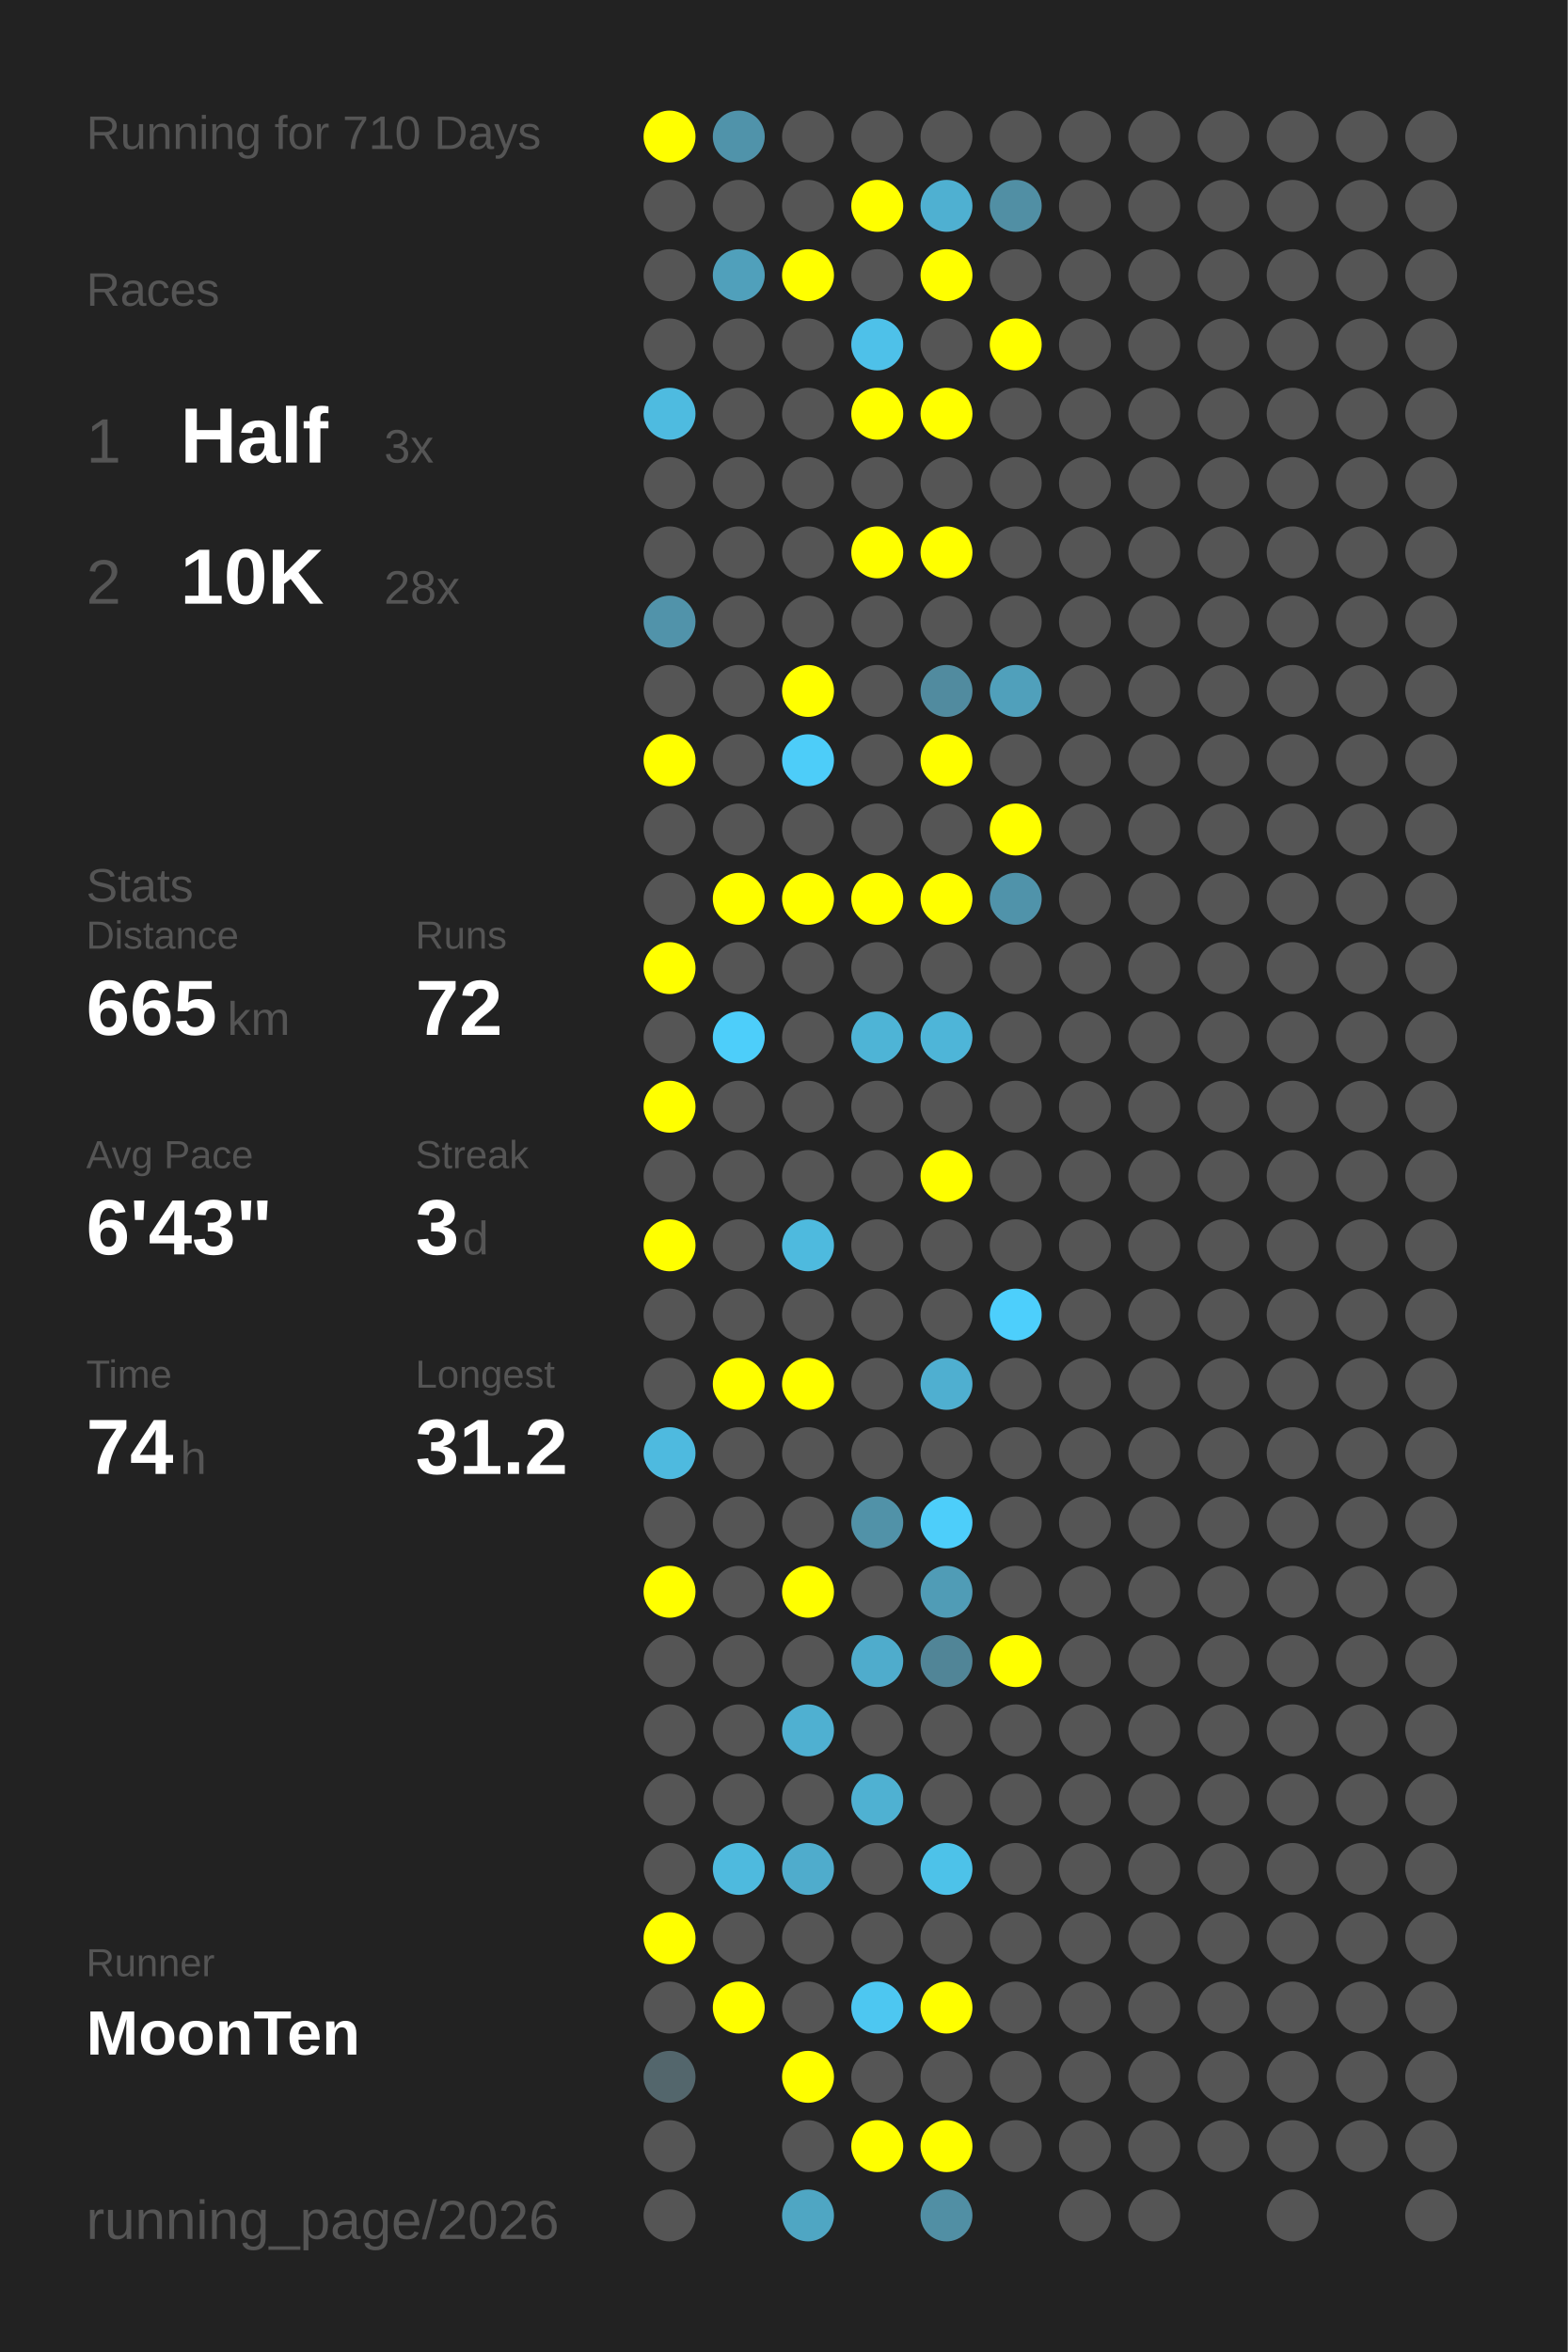
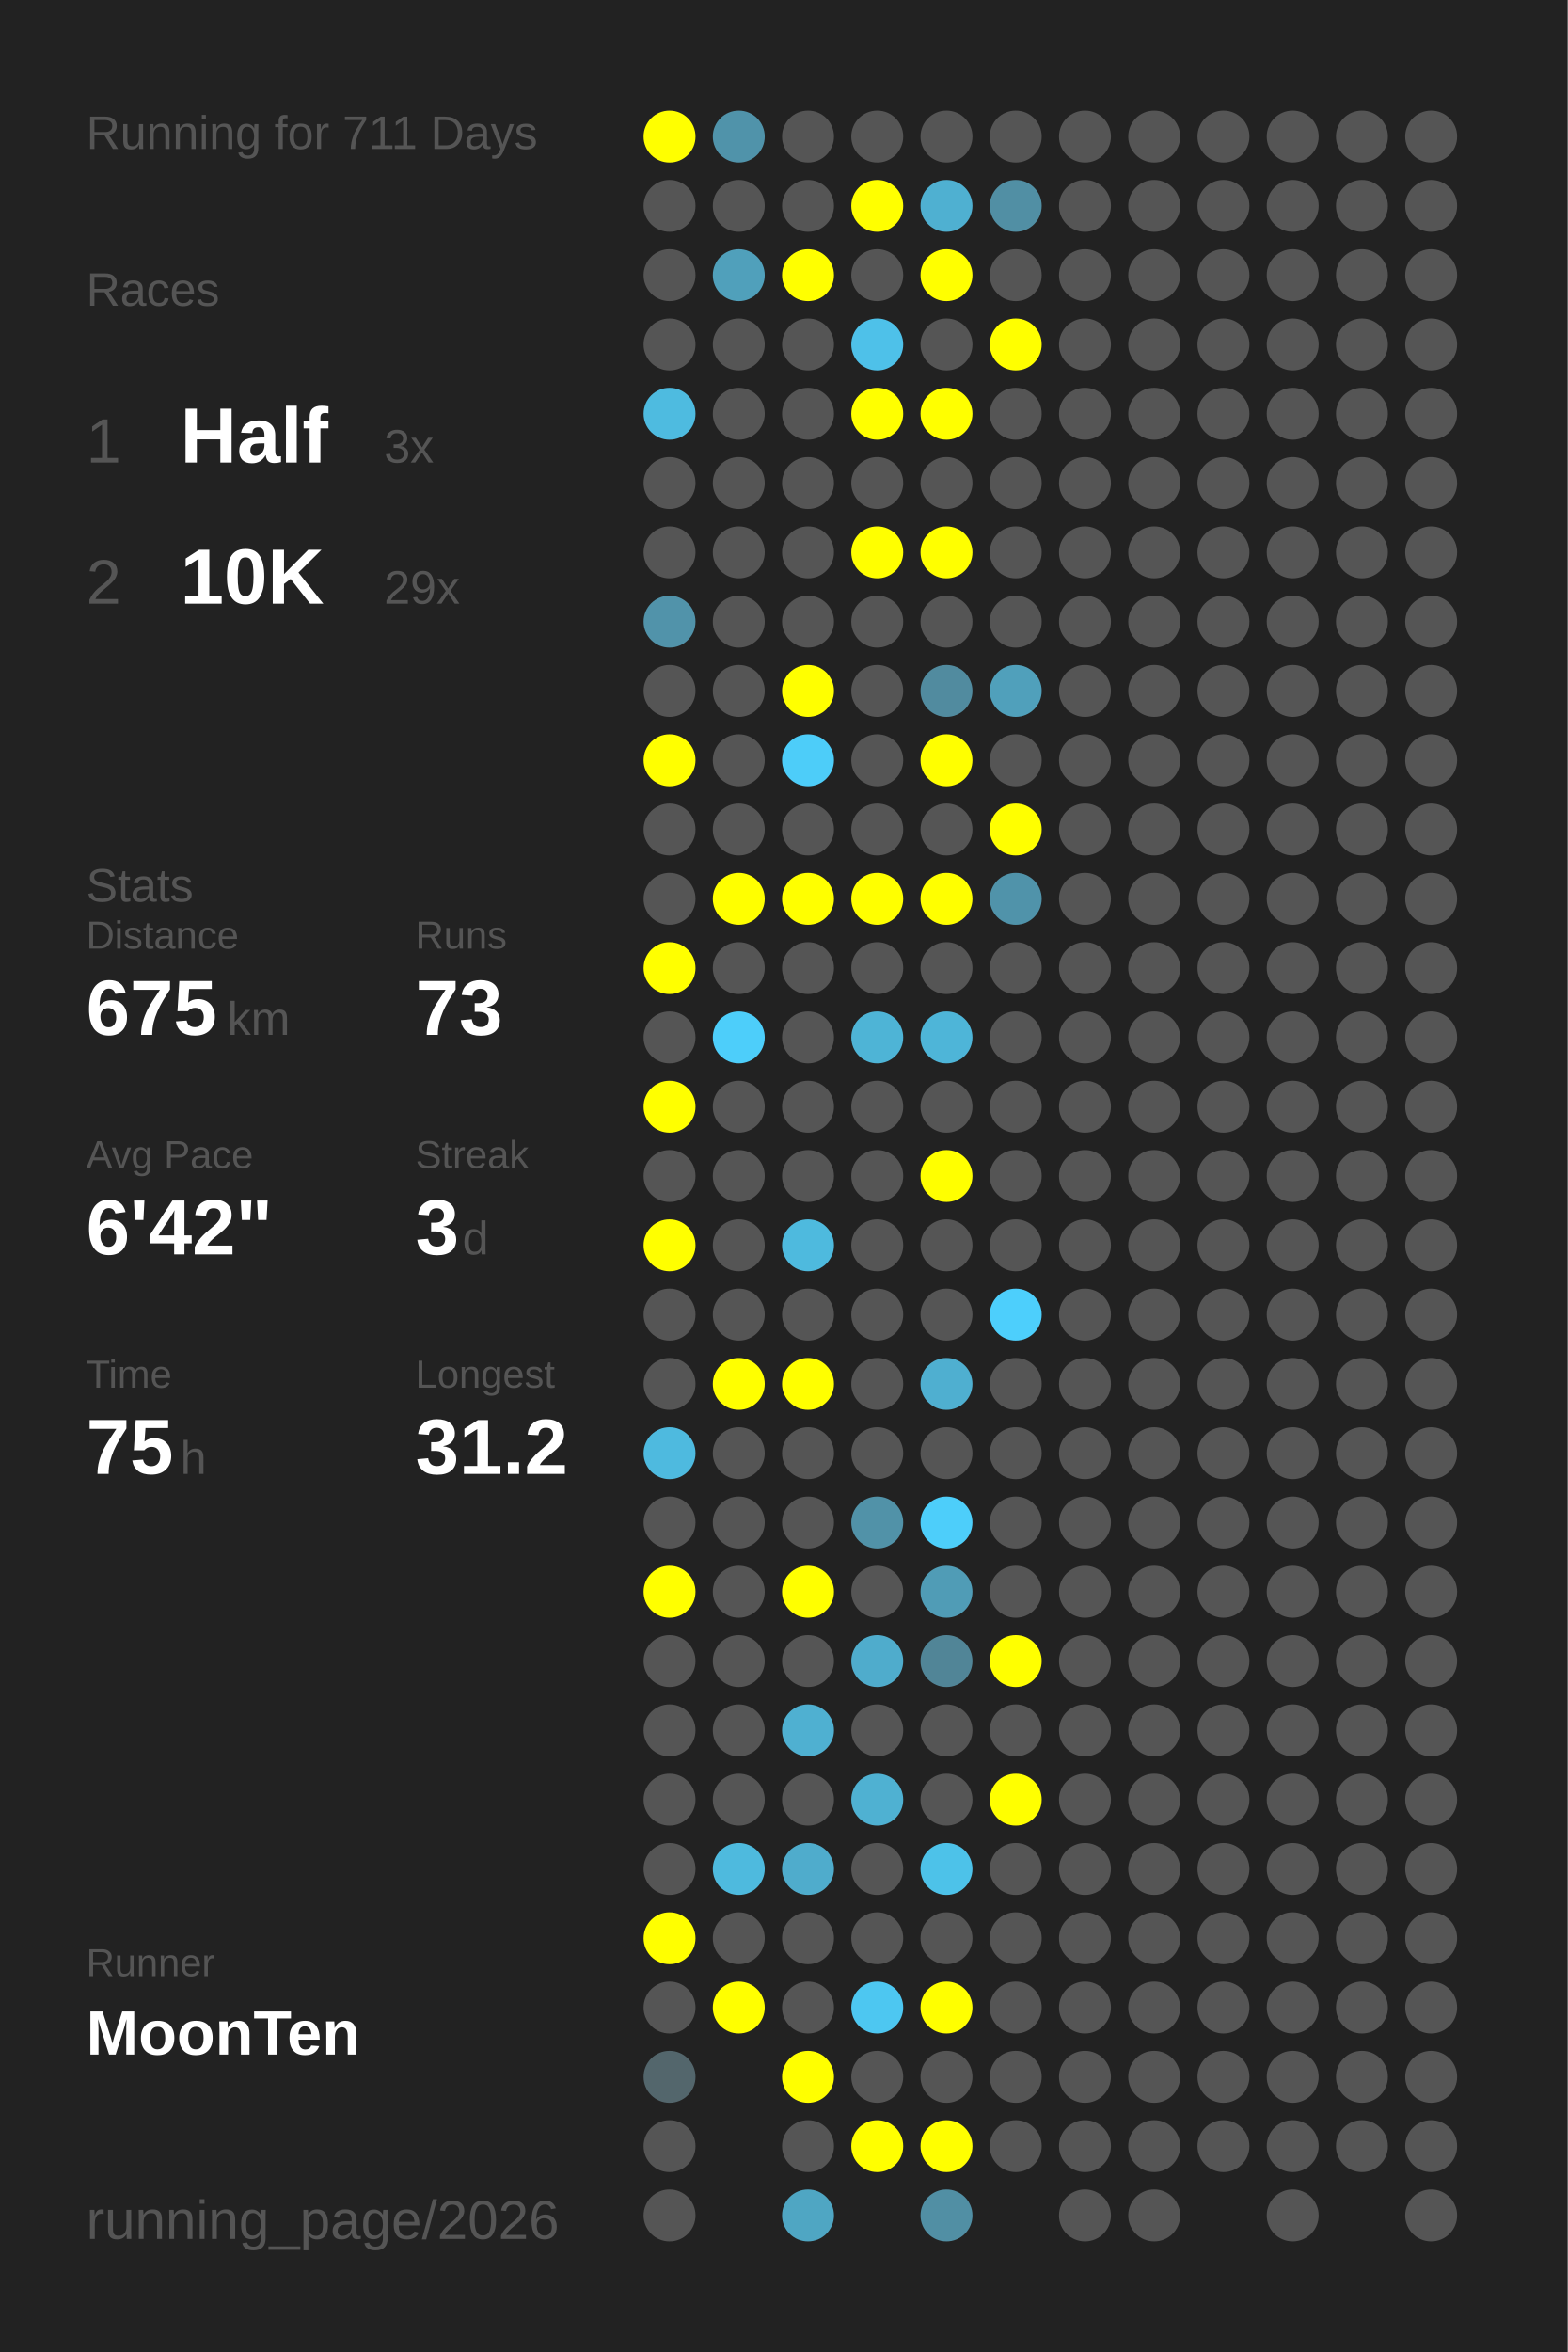
<svg xmlns="http://www.w3.org/2000/svg" baseProfile="full" height="300mm" version="1.1" viewBox="0,0,200,300" width="200mm">
  <defs />
  <rect fill="#222222" height="300" width="200" x="0" y="0" />
-   <text fill="#555555" style="font-size:6px; font-family:Arial;" x="11" y="19">Running for 710 Days</text>
+   <text fill="#555555" style="font-size:6px; font-family:Arial;" x="11" y="19">Running for 711 Days</text>
  <text fill="#555555" style="font-size:6px; font-family:Arial;" x="11" y="39">Races</text>
  <text fill="#555555" style="font-size:8px; font-family:Arial;" x="11" y="59">1</text>
  <text fill="#FFFFFF" style="font-size:10px; font-family:Arial; font-weight:bold;" x="23" y="59">Half</text>
  <text fill="#555555" style="font-size:6px; font-family:Arial;" x="49" y="59">3x</text>
  <text fill="#555555" style="font-size:8px; font-family:Arial;" x="11" y="77">2</text>
  <text fill="#FFFFFF" style="font-size:10px; font-family:Arial; font-weight:bold;" x="23" y="77">10K</text>
-   <text fill="#555555" style="font-size:6px; font-family:Arial;" x="49" y="77">28x</text>
+   <text fill="#555555" style="font-size:6px; font-family:Arial;" x="49" y="77">29x</text>
  <text fill="#555555" style="font-size:6px; font-family:Arial;" x="11" y="115">Stats</text>
  <text fill="#555555" style="font-size:5px; font-family:Arial;" x="11" y="121">Distance</text>
-   <text fill="#FFFFFF" style="font-size:10px; font-family:Arial; font-weight:bold;" x="11" y="132">665</text>
+   <text fill="#FFFFFF" style="font-size:10px; font-family:Arial; font-weight:bold;" x="11" y="132">675</text>
  <text fill="#555555" style="font-size:6px; font-family:Arial;" x="29" y="132">km</text>
  <text fill="#555555" style="font-size:5px; font-family:Arial;" x="53" y="121">Runs</text>
-   <text fill="#FFFFFF" style="font-size:10px; font-family:Arial; font-weight:bold;" x="53" y="132">72</text>
+   <text fill="#FFFFFF" style="font-size:10px; font-family:Arial; font-weight:bold;" x="53" y="132">73</text>
  <text fill="#555555" style="font-size:5px; font-family:Arial;" x="11" y="149">Avg Pace</text>
-   <text fill="#FFFFFF" style="font-size:10px; font-family:Arial; font-weight:bold;" x="11" y="160">6'43"</text>
+   <text fill="#FFFFFF" style="font-size:10px; font-family:Arial; font-weight:bold;" x="11" y="160">6'42"</text>
  <text fill="#555555" style="font-size:5px; font-family:Arial;" x="53" y="149">Streak</text>
  <text fill="#FFFFFF" style="font-size:10px; font-family:Arial; font-weight:bold;" x="53" y="160">3</text>
  <text fill="#555555" style="font-size:6px; font-family:Arial;" x="59" y="160">d</text>
  <text fill="#555555" style="font-size:5px; font-family:Arial;" x="11" y="177">Time</text>
-   <text fill="#FFFFFF" style="font-size:10px; font-family:Arial; font-weight:bold;" x="11" y="188">74</text>
+   <text fill="#FFFFFF" style="font-size:10px; font-family:Arial; font-weight:bold;" x="11" y="188">75</text>
  <text fill="#555555" style="font-size:6px; font-family:Arial;" x="23" y="188">h</text>
  <text fill="#555555" style="font-size:5px; font-family:Arial;" x="53" y="177">Longest</text>
  <text fill="#FFFFFF" style="font-size:10px; font-family:Arial; font-weight:bold;" x="53" y="188">31.2</text>
  <text fill="#555555" style="font-size:5px; font-family:Arial;" x="11" y="252.065">Runner</text>
  <text fill="#FFFFFF" style="font-size:8px; font-family:Arial; font-weight:bold;" x="11" y="262.065">MoonTen</text>
  <text fill="#555555" style="font-size:7px; font-family:Arial;" x="11" y="285.581">running_page/2026</text>
  <circle cx="85.417" cy="17.419" fill="#FFFF00" r="3.312" />
  <circle cx="85.417" cy="26.258" fill="#555555" r="3.312" />
  <circle cx="85.417" cy="35.097" fill="#555555" r="3.312" />
  <circle cx="85.417" cy="43.935" fill="#555555" r="3.312" />
  <circle cx="85.417" cy="52.774" fill="#4ebbe0" r="3.312" />
  <circle cx="85.417" cy="61.613" fill="#555555" r="3.312" />
  <circle cx="85.417" cy="70.452" fill="#555555" r="3.312" />
  <circle cx="85.417" cy="79.29" fill="#5193aa" r="3.312" />
  <circle cx="85.417" cy="88.129" fill="#555555" r="3.312" />
  <circle cx="85.417" cy="96.968" fill="#FFFF00" r="3.312" />
  <circle cx="85.417" cy="105.806" fill="#555555" r="3.312" />
  <circle cx="85.417" cy="114.645" fill="#555555" r="3.312" />
  <circle cx="85.417" cy="123.484" fill="#FFFF00" r="3.312" />
  <circle cx="85.417" cy="132.323" fill="#555555" r="3.312" />
  <circle cx="85.417" cy="141.161" fill="#FFFF00" r="3.312" />
  <circle cx="85.417" cy="150" fill="#555555" r="3.312" />
  <circle cx="85.417" cy="158.839" fill="#FFFF00" r="3.312" />
  <circle cx="85.417" cy="167.677" fill="#555555" r="3.312" />
  <circle cx="85.417" cy="176.516" fill="#555555" r="3.312" />
  <circle cx="85.417" cy="185.355" fill="#4ebadf" r="3.312" />
  <circle cx="85.417" cy="194.194" fill="#555555" r="3.312" />
  <circle cx="85.417" cy="203.032" fill="#FFFF00" r="3.312" />
  <circle cx="85.417" cy="211.871" fill="#555555" r="3.312" />
  <circle cx="85.417" cy="220.71" fill="#555555" r="3.312" />
  <circle cx="85.417" cy="229.548" fill="#555555" r="3.312" />
  <circle cx="85.417" cy="238.387" fill="#555555" r="3.312" />
  <circle cx="85.417" cy="247.226" fill="#FFFF00" r="3.312" />
  <circle cx="85.417" cy="256.065" fill="#555555" r="3.312" />
  <circle cx="85.417" cy="264.903" fill="#53666c" r="3.312" />
  <circle cx="85.417" cy="273.742" fill="#555555" r="3.312" />
  <circle cx="85.417" cy="282.581" fill="#555555" r="3.312" />
  <circle cx="94.25" cy="17.419" fill="#5093aa" r="3.312" />
  <circle cx="94.25" cy="26.258" fill="#555555" r="3.312" />
  <circle cx="94.25" cy="35.097" fill="#50a0bb" r="3.312" />
  <circle cx="94.25" cy="43.935" fill="#555555" r="3.312" />
  <circle cx="94.25" cy="52.774" fill="#555555" r="3.312" />
  <circle cx="94.25" cy="61.613" fill="#555555" r="3.312" />
  <circle cx="94.25" cy="70.452" fill="#555555" r="3.312" />
  <circle cx="94.25" cy="79.29" fill="#555555" r="3.312" />
  <circle cx="94.25" cy="88.129" fill="#555555" r="3.312" />
  <circle cx="94.25" cy="96.968" fill="#555555" r="3.312" />
  <circle cx="94.25" cy="105.806" fill="#555555" r="3.312" />
  <circle cx="94.25" cy="114.645" fill="#FFFF00" r="3.312" />
  <circle cx="94.25" cy="123.484" fill="#555555" r="3.312" />
  <circle cx="94.25" cy="132.323" fill="#4dcefa" r="3.312" />
  <circle cx="94.25" cy="141.161" fill="#555555" r="3.312" />
  <circle cx="94.25" cy="150" fill="#555555" r="3.312" />
  <circle cx="94.25" cy="158.839" fill="#555555" r="3.312" />
  <circle cx="94.25" cy="167.677" fill="#555555" r="3.312" />
  <circle cx="94.25" cy="176.516" fill="#FFFF00" r="3.312" />
  <circle cx="94.25" cy="185.355" fill="#555555" r="3.312" />
  <circle cx="94.25" cy="194.194" fill="#555555" r="3.312" />
  <circle cx="94.25" cy="203.032" fill="#555555" r="3.312" />
  <circle cx="94.25" cy="211.871" fill="#555555" r="3.312" />
  <circle cx="94.25" cy="220.71" fill="#555555" r="3.312" />
  <circle cx="94.25" cy="229.548" fill="#555555" r="3.312" />
  <circle cx="94.25" cy="238.387" fill="#4ebade" r="3.312" />
  <circle cx="94.25" cy="247.226" fill="#555555" r="3.312" />
  <circle cx="94.25" cy="256.065" fill="#FFFF00" r="3.312" />
  <circle cx="103.083" cy="17.419" fill="#555555" r="3.312" />
  <circle cx="103.083" cy="26.258" fill="#555555" r="3.312" />
  <circle cx="103.083" cy="35.097" fill="#FFFF00" r="3.312" />
  <circle cx="103.083" cy="43.935" fill="#555555" r="3.312" />
  <circle cx="103.083" cy="52.774" fill="#555555" r="3.312" />
  <circle cx="103.083" cy="61.613" fill="#555555" r="3.312" />
  <circle cx="103.083" cy="70.452" fill="#555555" r="3.312" />
  <circle cx="103.083" cy="79.29" fill="#555555" r="3.312" />
  <circle cx="103.083" cy="88.129" fill="#FFFF00" r="3.312" />
  <circle cx="103.083" cy="96.968" fill="#4dcdf9" r="3.312" />
  <circle cx="103.083" cy="105.806" fill="#555555" r="3.312" />
  <circle cx="103.083" cy="114.645" fill="#FFFF00" r="3.312" />
  <circle cx="103.083" cy="123.484" fill="#555555" r="3.312" />
  <circle cx="103.083" cy="132.323" fill="#555555" r="3.312" />
  <circle cx="103.083" cy="141.161" fill="#555555" r="3.312" />
  <circle cx="103.083" cy="150" fill="#555555" r="3.312" />
  <circle cx="103.083" cy="158.839" fill="#4ebade" r="3.312" />
  <circle cx="103.083" cy="167.677" fill="#555555" r="3.312" />
  <circle cx="103.083" cy="176.516" fill="#FFFF00" r="3.312" />
  <circle cx="103.083" cy="185.355" fill="#555555" r="3.312" />
  <circle cx="103.083" cy="194.194" fill="#555555" r="3.312" />
  <circle cx="103.083" cy="203.032" fill="#FFFF00" r="3.312" />
  <circle cx="103.083" cy="211.871" fill="#555555" r="3.312" />
  <circle cx="103.083" cy="220.71" fill="#4fb0d1" r="3.312" />
  <circle cx="103.083" cy="229.548" fill="#555555" r="3.312" />
  <circle cx="103.083" cy="238.387" fill="#4faccc" r="3.312" />
  <circle cx="103.083" cy="247.226" fill="#555555" r="3.312" />
  <circle cx="103.083" cy="256.065" fill="#555555" r="3.312" />
  <circle cx="103.083" cy="264.903" fill="#FFFF00" r="3.312" />
  <circle cx="103.083" cy="273.742" fill="#555555" r="3.312" />
  <circle cx="103.083" cy="282.581" fill="#4fa6c3" r="3.312" />
  <circle cx="111.917" cy="17.419" fill="#555555" r="3.312" />
  <circle cx="111.917" cy="26.258" fill="#FFFF00" r="3.312" />
  <circle cx="111.917" cy="35.097" fill="#555555" r="3.312" />
  <circle cx="111.917" cy="43.935" fill="#4ec1e9" r="3.312" />
  <circle cx="111.917" cy="52.774" fill="#FFFF00" r="3.312" />
  <circle cx="111.917" cy="61.613" fill="#555555" r="3.312" />
  <circle cx="111.917" cy="70.452" fill="#FFFF00" r="3.312" />
  <circle cx="111.917" cy="79.29" fill="#555555" r="3.312" />
  <circle cx="111.917" cy="88.129" fill="#555555" r="3.312" />
  <circle cx="111.917" cy="96.968" fill="#555555" r="3.312" />
  <circle cx="111.917" cy="105.806" fill="#555555" r="3.312" />
  <circle cx="111.917" cy="114.645" fill="#FFFF00" r="3.312" />
  <circle cx="111.917" cy="123.484" fill="#555555" r="3.312" />
  <circle cx="111.917" cy="132.323" fill="#4eb4d6" r="3.312" />
  <circle cx="111.917" cy="141.161" fill="#555555" r="3.312" />
  <circle cx="111.917" cy="150" fill="#555555" r="3.312" />
  <circle cx="111.917" cy="158.839" fill="#555555" r="3.312" />
  <circle cx="111.917" cy="167.677" fill="#555555" r="3.312" />
  <circle cx="111.917" cy="176.516" fill="#555555" r="3.312" />
  <circle cx="111.917" cy="185.355" fill="#555555" r="3.312" />
  <circle cx="111.917" cy="194.194" fill="#5192a8" r="3.312" />
  <circle cx="111.917" cy="203.032" fill="#555555" r="3.312" />
  <circle cx="111.917" cy="211.871" fill="#4faccc" r="3.312" />
  <circle cx="111.917" cy="220.71" fill="#555555" r="3.312" />
  <circle cx="111.917" cy="229.548" fill="#4fb1d2" r="3.312" />
  <circle cx="111.917" cy="238.387" fill="#555555" r="3.312" />
  <circle cx="111.917" cy="247.226" fill="#555555" r="3.312" />
  <circle cx="111.917" cy="256.065" fill="#4dc7f1" r="3.312" />
  <circle cx="111.917" cy="264.903" fill="#555555" r="3.312" />
  <circle cx="111.917" cy="273.742" fill="#FFFF00" r="3.312" />
  <circle cx="120.75" cy="17.419" fill="#555555" r="3.312" />
  <circle cx="120.75" cy="26.258" fill="#4fb0d1" r="3.312" />
  <circle cx="120.75" cy="35.097" fill="#FFFF00" r="3.312" />
  <circle cx="120.75" cy="43.935" fill="#555555" r="3.312" />
  <circle cx="120.75" cy="52.774" fill="#FFFF00" r="3.312" />
  <circle cx="120.75" cy="61.613" fill="#555555" r="3.312" />
  <circle cx="120.75" cy="70.452" fill="#FFFF00" r="3.312" />
  <circle cx="120.75" cy="79.29" fill="#555555" r="3.312" />
  <circle cx="120.75" cy="88.129" fill="#518b9f" r="3.312" />
  <circle cx="120.75" cy="96.968" fill="#FFFF00" r="3.312" />
  <circle cx="120.75" cy="105.806" fill="#555555" r="3.312" />
  <circle cx="120.75" cy="114.645" fill="#FFFF00" r="3.312" />
  <circle cx="120.75" cy="123.484" fill="#555555" r="3.312" />
  <circle cx="120.75" cy="132.323" fill="#4eb5d8" r="3.312" />
  <circle cx="120.75" cy="141.161" fill="#555555" r="3.312" />
  <circle cx="120.75" cy="150" fill="#FFFF00" r="3.312" />
  <circle cx="120.75" cy="158.839" fill="#555555" r="3.312" />
  <circle cx="120.75" cy="167.677" fill="#555555" r="3.312" />
  <circle cx="120.75" cy="176.516" fill="#4fafd0" r="3.312" />
  <circle cx="120.75" cy="185.355" fill="#555555" r="3.312" />
  <circle cx="120.75" cy="194.194" fill="#4dcefa" r="3.312" />
  <circle cx="120.75" cy="203.032" fill="#509cb6" r="3.312" />
  <circle cx="120.75" cy="211.871" fill="#518597" r="3.312" />
  <circle cx="120.75" cy="220.71" fill="#555555" r="3.312" />
  <circle cx="120.75" cy="229.548" fill="#555555" r="3.312" />
  <circle cx="120.75" cy="238.387" fill="#4dc2e9" r="3.312" />
  <circle cx="120.75" cy="247.226" fill="#555555" r="3.312" />
  <circle cx="120.75" cy="256.065" fill="#FFFF00" r="3.312" />
  <circle cx="120.75" cy="264.903" fill="#555555" r="3.312" />
  <circle cx="120.75" cy="273.742" fill="#FFFF00" r="3.312" />
  <circle cx="120.75" cy="282.581" fill="#518fa4" r="3.312" />
  <circle cx="129.583" cy="17.419" fill="#555555" r="3.312" />
  <circle cx="129.583" cy="26.258" fill="#518fa4" r="3.312" />
  <circle cx="129.583" cy="35.097" fill="#555555" r="3.312" />
  <circle cx="129.583" cy="43.935" fill="#FFFF00" r="3.312" />
  <circle cx="129.583" cy="52.774" fill="#555555" r="3.312" />
  <circle cx="129.583" cy="61.613" fill="#555555" r="3.312" />
  <circle cx="129.583" cy="70.452" fill="#555555" r="3.312" />
  <circle cx="129.583" cy="79.29" fill="#555555" r="3.312" />
  <circle cx="129.583" cy="88.129" fill="#50a0bb" r="3.312" />
  <circle cx="129.583" cy="96.968" fill="#555555" r="3.312" />
  <circle cx="129.583" cy="105.806" fill="#FFFF00" r="3.312" />
  <circle cx="129.583" cy="114.645" fill="#5093aa" r="3.312" />
  <circle cx="129.583" cy="123.484" fill="#555555" r="3.312" />
  <circle cx="129.583" cy="132.323" fill="#555555" r="3.312" />
  <circle cx="129.583" cy="141.161" fill="#555555" r="3.312" />
  <circle cx="129.583" cy="150" fill="#555555" r="3.312" />
  <circle cx="129.583" cy="158.839" fill="#555555" r="3.312" />
  <circle cx="129.583" cy="167.677" fill="#4dcffc" r="3.312" />
  <circle cx="129.583" cy="176.516" fill="#555555" r="3.312" />
  <circle cx="129.583" cy="185.355" fill="#555555" r="3.312" />
  <circle cx="129.583" cy="194.194" fill="#555555" r="3.312" />
  <circle cx="129.583" cy="203.032" fill="#555555" r="3.312" />
  <circle cx="129.583" cy="211.871" fill="#FFFF00" r="3.312" />
  <circle cx="129.583" cy="220.71" fill="#555555" r="3.312" />
-   <circle cx="129.583" cy="229.548" fill="#555555" r="3.312" />
+   <circle cx="129.583" cy="229.548" fill="#FFFF00" r="3.312" />
  <circle cx="129.583" cy="238.387" fill="#555555" r="3.312" />
  <circle cx="129.583" cy="247.226" fill="#555555" r="3.312" />
  <circle cx="129.583" cy="256.065" fill="#555555" r="3.312" />
  <circle cx="129.583" cy="264.903" fill="#555555" r="3.312" />
  <circle cx="129.583" cy="273.742" fill="#555555" r="3.312" />
  <circle cx="138.417" cy="17.419" fill="#555555" r="3.312" />
  <circle cx="138.417" cy="26.258" fill="#555555" r="3.312" />
  <circle cx="138.417" cy="35.097" fill="#555555" r="3.312" />
  <circle cx="138.417" cy="43.935" fill="#555555" r="3.312" />
  <circle cx="138.417" cy="52.774" fill="#555555" r="3.312" />
  <circle cx="138.417" cy="61.613" fill="#555555" r="3.312" />
  <circle cx="138.417" cy="70.452" fill="#555555" r="3.312" />
  <circle cx="138.417" cy="79.29" fill="#555555" r="3.312" />
  <circle cx="138.417" cy="88.129" fill="#555555" r="3.312" />
  <circle cx="138.417" cy="96.968" fill="#555555" r="3.312" />
  <circle cx="138.417" cy="105.806" fill="#555555" r="3.312" />
  <circle cx="138.417" cy="114.645" fill="#555555" r="3.312" />
  <circle cx="138.417" cy="123.484" fill="#555555" r="3.312" />
  <circle cx="138.417" cy="132.323" fill="#555555" r="3.312" />
  <circle cx="138.417" cy="141.161" fill="#555555" r="3.312" />
  <circle cx="138.417" cy="150" fill="#555555" r="3.312" />
  <circle cx="138.417" cy="158.839" fill="#555555" r="3.312" />
  <circle cx="138.417" cy="167.677" fill="#555555" r="3.312" />
  <circle cx="138.417" cy="176.516" fill="#555555" r="3.312" />
  <circle cx="138.417" cy="185.355" fill="#555555" r="3.312" />
  <circle cx="138.417" cy="194.194" fill="#555555" r="3.312" />
  <circle cx="138.417" cy="203.032" fill="#555555" r="3.312" />
  <circle cx="138.417" cy="211.871" fill="#555555" r="3.312" />
  <circle cx="138.417" cy="220.71" fill="#555555" r="3.312" />
  <circle cx="138.417" cy="229.548" fill="#555555" r="3.312" />
  <circle cx="138.417" cy="238.387" fill="#555555" r="3.312" />
  <circle cx="138.417" cy="247.226" fill="#555555" r="3.312" />
  <circle cx="138.417" cy="256.065" fill="#555555" r="3.312" />
  <circle cx="138.417" cy="264.903" fill="#555555" r="3.312" />
  <circle cx="138.417" cy="273.742" fill="#555555" r="3.312" />
  <circle cx="138.417" cy="282.581" fill="#555555" r="3.312" />
  <circle cx="147.25" cy="17.419" fill="#555555" r="3.312" />
  <circle cx="147.25" cy="26.258" fill="#555555" r="3.312" />
  <circle cx="147.25" cy="35.097" fill="#555555" r="3.312" />
  <circle cx="147.25" cy="43.935" fill="#555555" r="3.312" />
  <circle cx="147.25" cy="52.774" fill="#555555" r="3.312" />
  <circle cx="147.25" cy="61.613" fill="#555555" r="3.312" />
  <circle cx="147.25" cy="70.452" fill="#555555" r="3.312" />
  <circle cx="147.25" cy="79.29" fill="#555555" r="3.312" />
  <circle cx="147.25" cy="88.129" fill="#555555" r="3.312" />
  <circle cx="147.25" cy="96.968" fill="#555555" r="3.312" />
  <circle cx="147.25" cy="105.806" fill="#555555" r="3.312" />
  <circle cx="147.25" cy="114.645" fill="#555555" r="3.312" />
  <circle cx="147.25" cy="123.484" fill="#555555" r="3.312" />
  <circle cx="147.25" cy="132.323" fill="#555555" r="3.312" />
  <circle cx="147.25" cy="141.161" fill="#555555" r="3.312" />
  <circle cx="147.25" cy="150" fill="#555555" r="3.312" />
  <circle cx="147.25" cy="158.839" fill="#555555" r="3.312" />
  <circle cx="147.25" cy="167.677" fill="#555555" r="3.312" />
  <circle cx="147.25" cy="176.516" fill="#555555" r="3.312" />
  <circle cx="147.25" cy="185.355" fill="#555555" r="3.312" />
  <circle cx="147.25" cy="194.194" fill="#555555" r="3.312" />
  <circle cx="147.25" cy="203.032" fill="#555555" r="3.312" />
  <circle cx="147.25" cy="211.871" fill="#555555" r="3.312" />
  <circle cx="147.25" cy="220.71" fill="#555555" r="3.312" />
  <circle cx="147.25" cy="229.548" fill="#555555" r="3.312" />
  <circle cx="147.25" cy="238.387" fill="#555555" r="3.312" />
  <circle cx="147.25" cy="247.226" fill="#555555" r="3.312" />
  <circle cx="147.25" cy="256.065" fill="#555555" r="3.312" />
  <circle cx="147.25" cy="264.903" fill="#555555" r="3.312" />
  <circle cx="147.25" cy="273.742" fill="#555555" r="3.312" />
  <circle cx="147.25" cy="282.581" fill="#555555" r="3.312" />
  <circle cx="156.083" cy="17.419" fill="#555555" r="3.312" />
  <circle cx="156.083" cy="26.258" fill="#555555" r="3.312" />
  <circle cx="156.083" cy="35.097" fill="#555555" r="3.312" />
  <circle cx="156.083" cy="43.935" fill="#555555" r="3.312" />
  <circle cx="156.083" cy="52.774" fill="#555555" r="3.312" />
  <circle cx="156.083" cy="61.613" fill="#555555" r="3.312" />
  <circle cx="156.083" cy="70.452" fill="#555555" r="3.312" />
  <circle cx="156.083" cy="79.29" fill="#555555" r="3.312" />
  <circle cx="156.083" cy="88.129" fill="#555555" r="3.312" />
  <circle cx="156.083" cy="96.968" fill="#555555" r="3.312" />
  <circle cx="156.083" cy="105.806" fill="#555555" r="3.312" />
  <circle cx="156.083" cy="114.645" fill="#555555" r="3.312" />
  <circle cx="156.083" cy="123.484" fill="#555555" r="3.312" />
  <circle cx="156.083" cy="132.323" fill="#555555" r="3.312" />
  <circle cx="156.083" cy="141.161" fill="#555555" r="3.312" />
  <circle cx="156.083" cy="150" fill="#555555" r="3.312" />
  <circle cx="156.083" cy="158.839" fill="#555555" r="3.312" />
  <circle cx="156.083" cy="167.677" fill="#555555" r="3.312" />
  <circle cx="156.083" cy="176.516" fill="#555555" r="3.312" />
  <circle cx="156.083" cy="185.355" fill="#555555" r="3.312" />
  <circle cx="156.083" cy="194.194" fill="#555555" r="3.312" />
  <circle cx="156.083" cy="203.032" fill="#555555" r="3.312" />
  <circle cx="156.083" cy="211.871" fill="#555555" r="3.312" />
  <circle cx="156.083" cy="220.71" fill="#555555" r="3.312" />
  <circle cx="156.083" cy="229.548" fill="#555555" r="3.312" />
  <circle cx="156.083" cy="238.387" fill="#555555" r="3.312" />
  <circle cx="156.083" cy="247.226" fill="#555555" r="3.312" />
  <circle cx="156.083" cy="256.065" fill="#555555" r="3.312" />
  <circle cx="156.083" cy="264.903" fill="#555555" r="3.312" />
  <circle cx="156.083" cy="273.742" fill="#555555" r="3.312" />
  <circle cx="164.917" cy="17.419" fill="#555555" r="3.312" />
  <circle cx="164.917" cy="26.258" fill="#555555" r="3.312" />
  <circle cx="164.917" cy="35.097" fill="#555555" r="3.312" />
  <circle cx="164.917" cy="43.935" fill="#555555" r="3.312" />
  <circle cx="164.917" cy="52.774" fill="#555555" r="3.312" />
  <circle cx="164.917" cy="61.613" fill="#555555" r="3.312" />
  <circle cx="164.917" cy="70.452" fill="#555555" r="3.312" />
  <circle cx="164.917" cy="79.29" fill="#555555" r="3.312" />
  <circle cx="164.917" cy="88.129" fill="#555555" r="3.312" />
  <circle cx="164.917" cy="96.968" fill="#555555" r="3.312" />
  <circle cx="164.917" cy="105.806" fill="#555555" r="3.312" />
  <circle cx="164.917" cy="114.645" fill="#555555" r="3.312" />
  <circle cx="164.917" cy="123.484" fill="#555555" r="3.312" />
  <circle cx="164.917" cy="132.323" fill="#555555" r="3.312" />
  <circle cx="164.917" cy="141.161" fill="#555555" r="3.312" />
  <circle cx="164.917" cy="150" fill="#555555" r="3.312" />
  <circle cx="164.917" cy="158.839" fill="#555555" r="3.312" />
  <circle cx="164.917" cy="167.677" fill="#555555" r="3.312" />
  <circle cx="164.917" cy="176.516" fill="#555555" r="3.312" />
  <circle cx="164.917" cy="185.355" fill="#555555" r="3.312" />
  <circle cx="164.917" cy="194.194" fill="#555555" r="3.312" />
  <circle cx="164.917" cy="203.032" fill="#555555" r="3.312" />
  <circle cx="164.917" cy="211.871" fill="#555555" r="3.312" />
  <circle cx="164.917" cy="220.71" fill="#555555" r="3.312" />
  <circle cx="164.917" cy="229.548" fill="#555555" r="3.312" />
  <circle cx="164.917" cy="238.387" fill="#555555" r="3.312" />
  <circle cx="164.917" cy="247.226" fill="#555555" r="3.312" />
  <circle cx="164.917" cy="256.065" fill="#555555" r="3.312" />
  <circle cx="164.917" cy="264.903" fill="#555555" r="3.312" />
  <circle cx="164.917" cy="273.742" fill="#555555" r="3.312" />
  <circle cx="164.917" cy="282.581" fill="#555555" r="3.312" />
  <circle cx="173.75" cy="17.419" fill="#555555" r="3.312" />
  <circle cx="173.75" cy="26.258" fill="#555555" r="3.312" />
  <circle cx="173.75" cy="35.097" fill="#555555" r="3.312" />
  <circle cx="173.75" cy="43.935" fill="#555555" r="3.312" />
  <circle cx="173.75" cy="52.774" fill="#555555" r="3.312" />
  <circle cx="173.75" cy="61.613" fill="#555555" r="3.312" />
  <circle cx="173.75" cy="70.452" fill="#555555" r="3.312" />
  <circle cx="173.75" cy="79.29" fill="#555555" r="3.312" />
  <circle cx="173.75" cy="88.129" fill="#555555" r="3.312" />
  <circle cx="173.75" cy="96.968" fill="#555555" r="3.312" />
  <circle cx="173.75" cy="105.806" fill="#555555" r="3.312" />
  <circle cx="173.75" cy="114.645" fill="#555555" r="3.312" />
  <circle cx="173.75" cy="123.484" fill="#555555" r="3.312" />
  <circle cx="173.75" cy="132.323" fill="#555555" r="3.312" />
  <circle cx="173.75" cy="141.161" fill="#555555" r="3.312" />
  <circle cx="173.75" cy="150" fill="#555555" r="3.312" />
  <circle cx="173.75" cy="158.839" fill="#555555" r="3.312" />
  <circle cx="173.75" cy="167.677" fill="#555555" r="3.312" />
  <circle cx="173.75" cy="176.516" fill="#555555" r="3.312" />
  <circle cx="173.75" cy="185.355" fill="#555555" r="3.312" />
  <circle cx="173.75" cy="194.194" fill="#555555" r="3.312" />
  <circle cx="173.75" cy="203.032" fill="#555555" r="3.312" />
  <circle cx="173.75" cy="211.871" fill="#555555" r="3.312" />
  <circle cx="173.75" cy="220.71" fill="#555555" r="3.312" />
  <circle cx="173.75" cy="229.548" fill="#555555" r="3.312" />
  <circle cx="173.75" cy="238.387" fill="#555555" r="3.312" />
  <circle cx="173.75" cy="247.226" fill="#555555" r="3.312" />
  <circle cx="173.75" cy="256.065" fill="#555555" r="3.312" />
  <circle cx="173.75" cy="264.903" fill="#555555" r="3.312" />
  <circle cx="173.75" cy="273.742" fill="#555555" r="3.312" />
  <circle cx="182.583" cy="17.419" fill="#555555" r="3.312" />
  <circle cx="182.583" cy="26.258" fill="#555555" r="3.312" />
  <circle cx="182.583" cy="35.097" fill="#555555" r="3.312" />
  <circle cx="182.583" cy="43.935" fill="#555555" r="3.312" />
  <circle cx="182.583" cy="52.774" fill="#555555" r="3.312" />
  <circle cx="182.583" cy="61.613" fill="#555555" r="3.312" />
  <circle cx="182.583" cy="70.452" fill="#555555" r="3.312" />
  <circle cx="182.583" cy="79.29" fill="#555555" r="3.312" />
  <circle cx="182.583" cy="88.129" fill="#555555" r="3.312" />
  <circle cx="182.583" cy="96.968" fill="#555555" r="3.312" />
  <circle cx="182.583" cy="105.806" fill="#555555" r="3.312" />
  <circle cx="182.583" cy="114.645" fill="#555555" r="3.312" />
  <circle cx="182.583" cy="123.484" fill="#555555" r="3.312" />
  <circle cx="182.583" cy="132.323" fill="#555555" r="3.312" />
  <circle cx="182.583" cy="141.161" fill="#555555" r="3.312" />
  <circle cx="182.583" cy="150" fill="#555555" r="3.312" />
  <circle cx="182.583" cy="158.839" fill="#555555" r="3.312" />
  <circle cx="182.583" cy="167.677" fill="#555555" r="3.312" />
  <circle cx="182.583" cy="176.516" fill="#555555" r="3.312" />
  <circle cx="182.583" cy="185.355" fill="#555555" r="3.312" />
  <circle cx="182.583" cy="194.194" fill="#555555" r="3.312" />
  <circle cx="182.583" cy="203.032" fill="#555555" r="3.312" />
  <circle cx="182.583" cy="211.871" fill="#555555" r="3.312" />
  <circle cx="182.583" cy="220.71" fill="#555555" r="3.312" />
  <circle cx="182.583" cy="229.548" fill="#555555" r="3.312" />
  <circle cx="182.583" cy="238.387" fill="#555555" r="3.312" />
  <circle cx="182.583" cy="247.226" fill="#555555" r="3.312" />
  <circle cx="182.583" cy="256.065" fill="#555555" r="3.312" />
  <circle cx="182.583" cy="264.903" fill="#555555" r="3.312" />
  <circle cx="182.583" cy="273.742" fill="#555555" r="3.312" />
  <circle cx="182.583" cy="282.581" fill="#555555" r="3.312" />
</svg>
